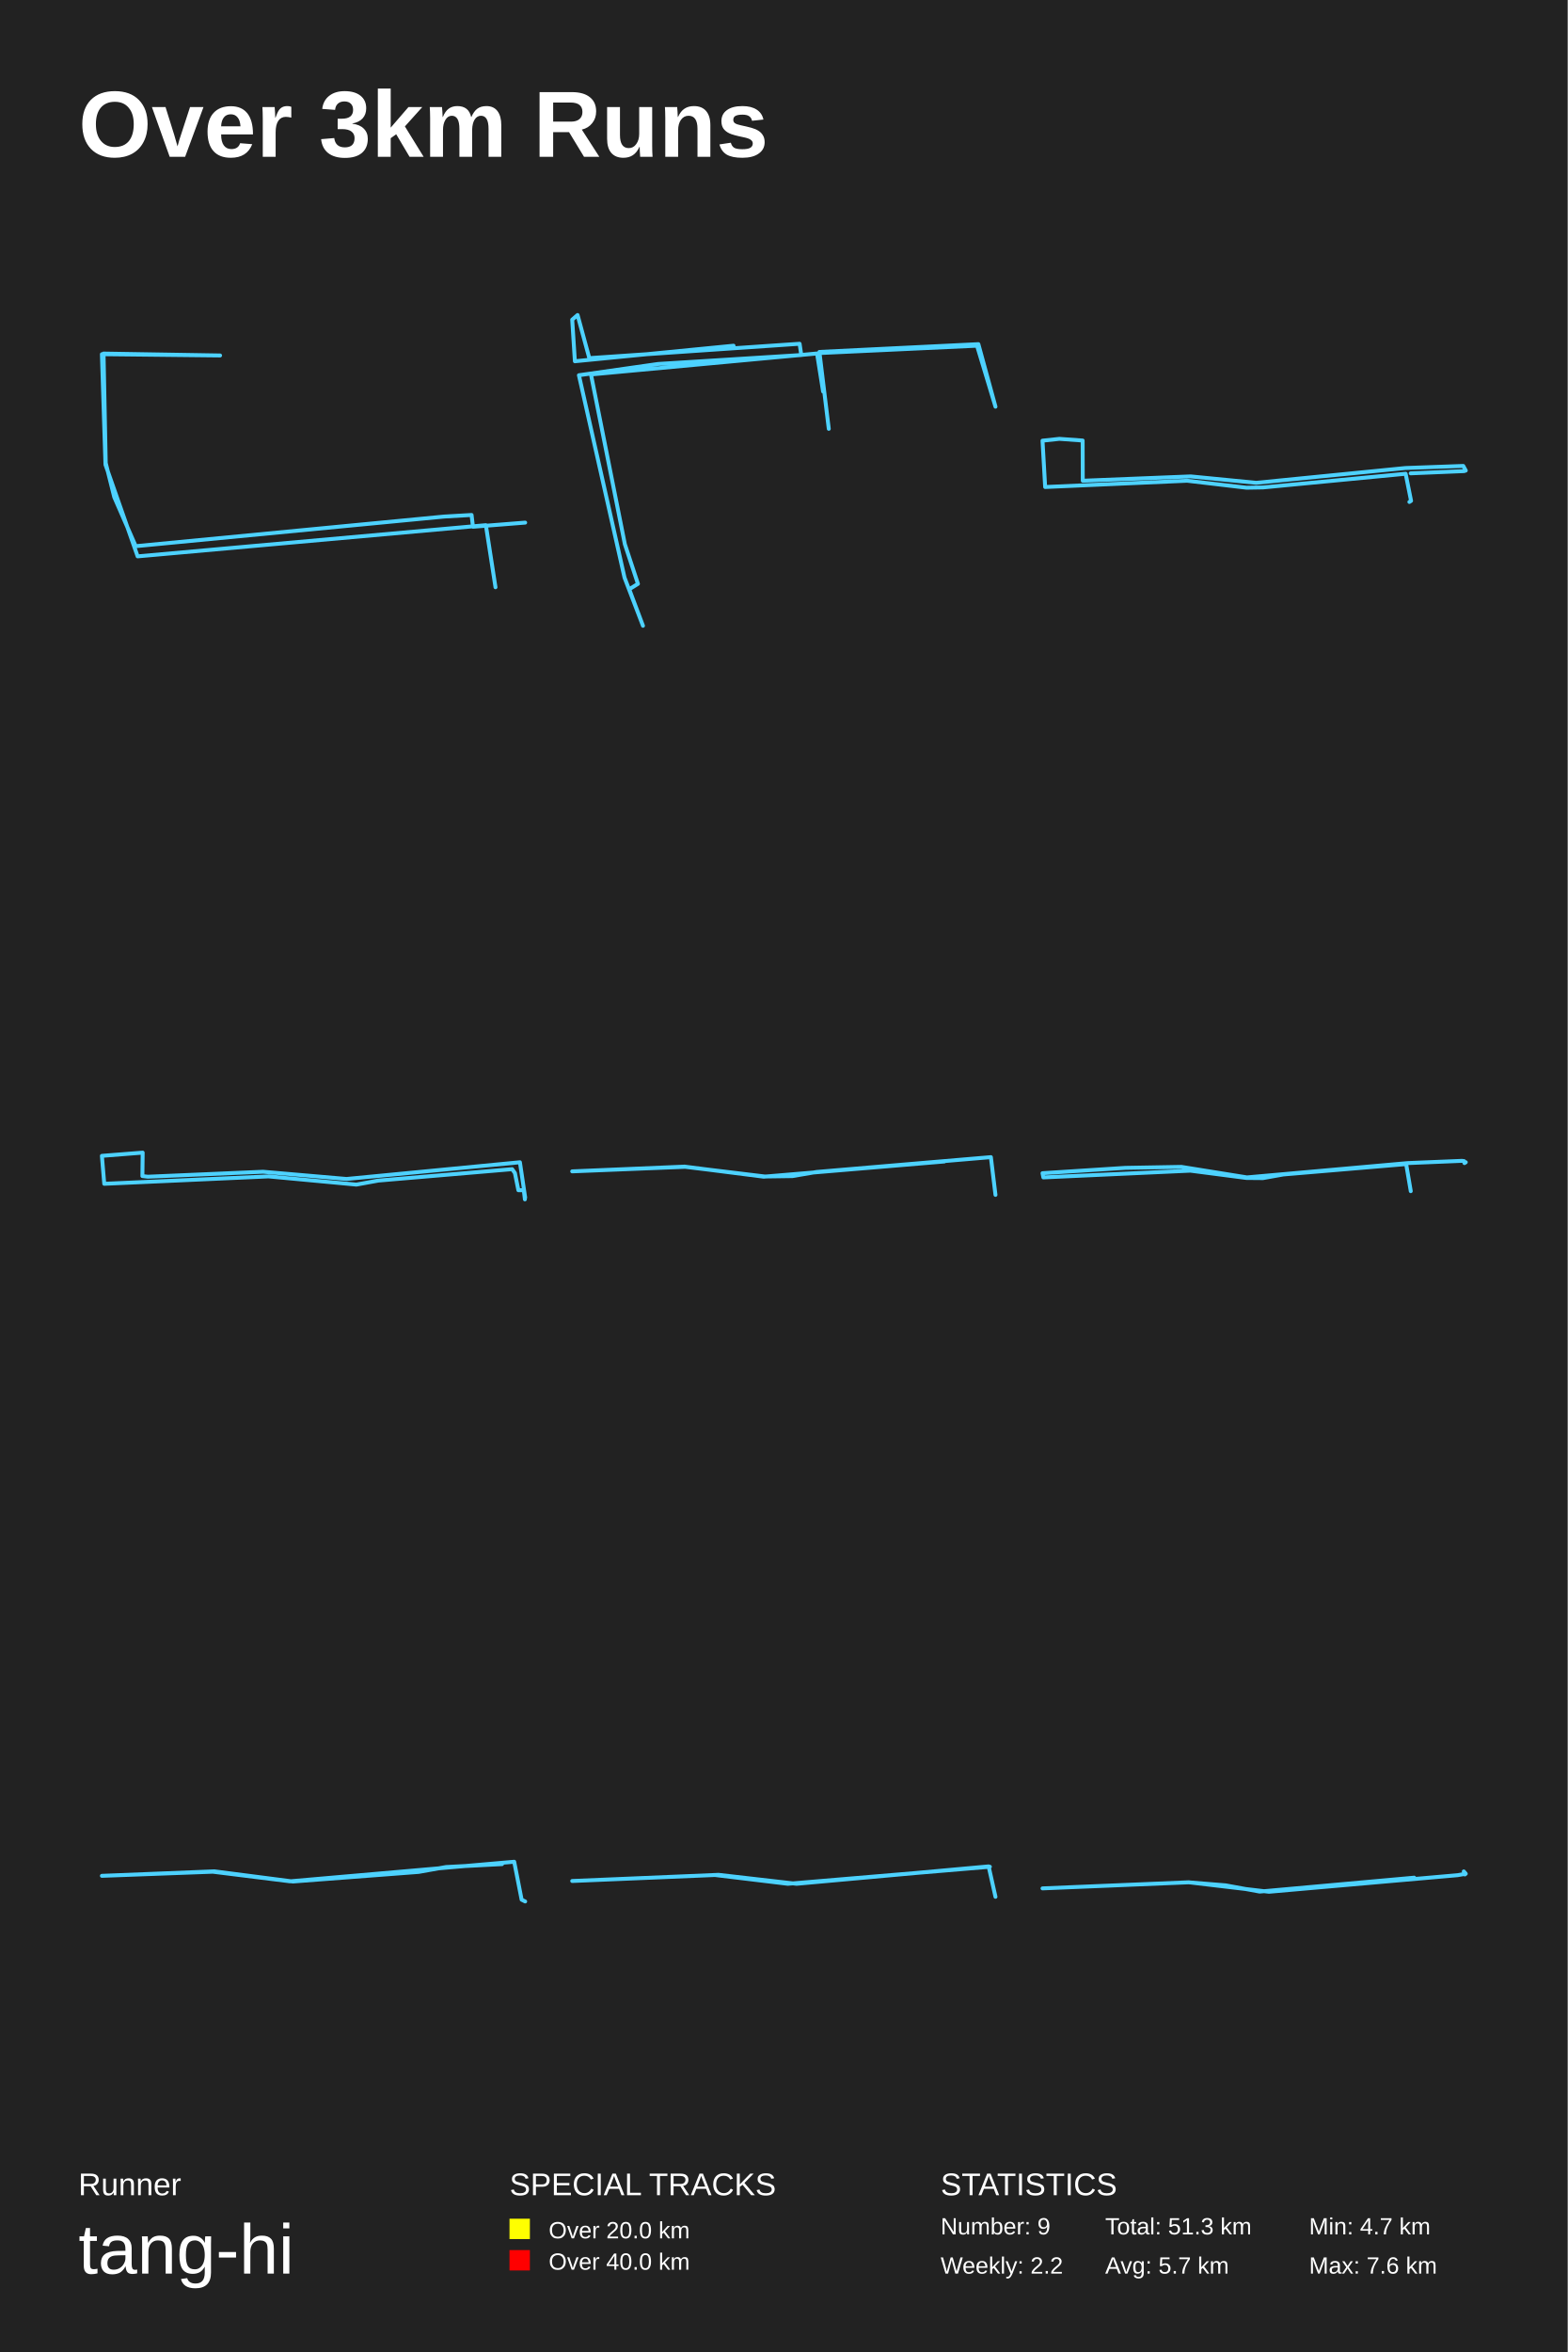
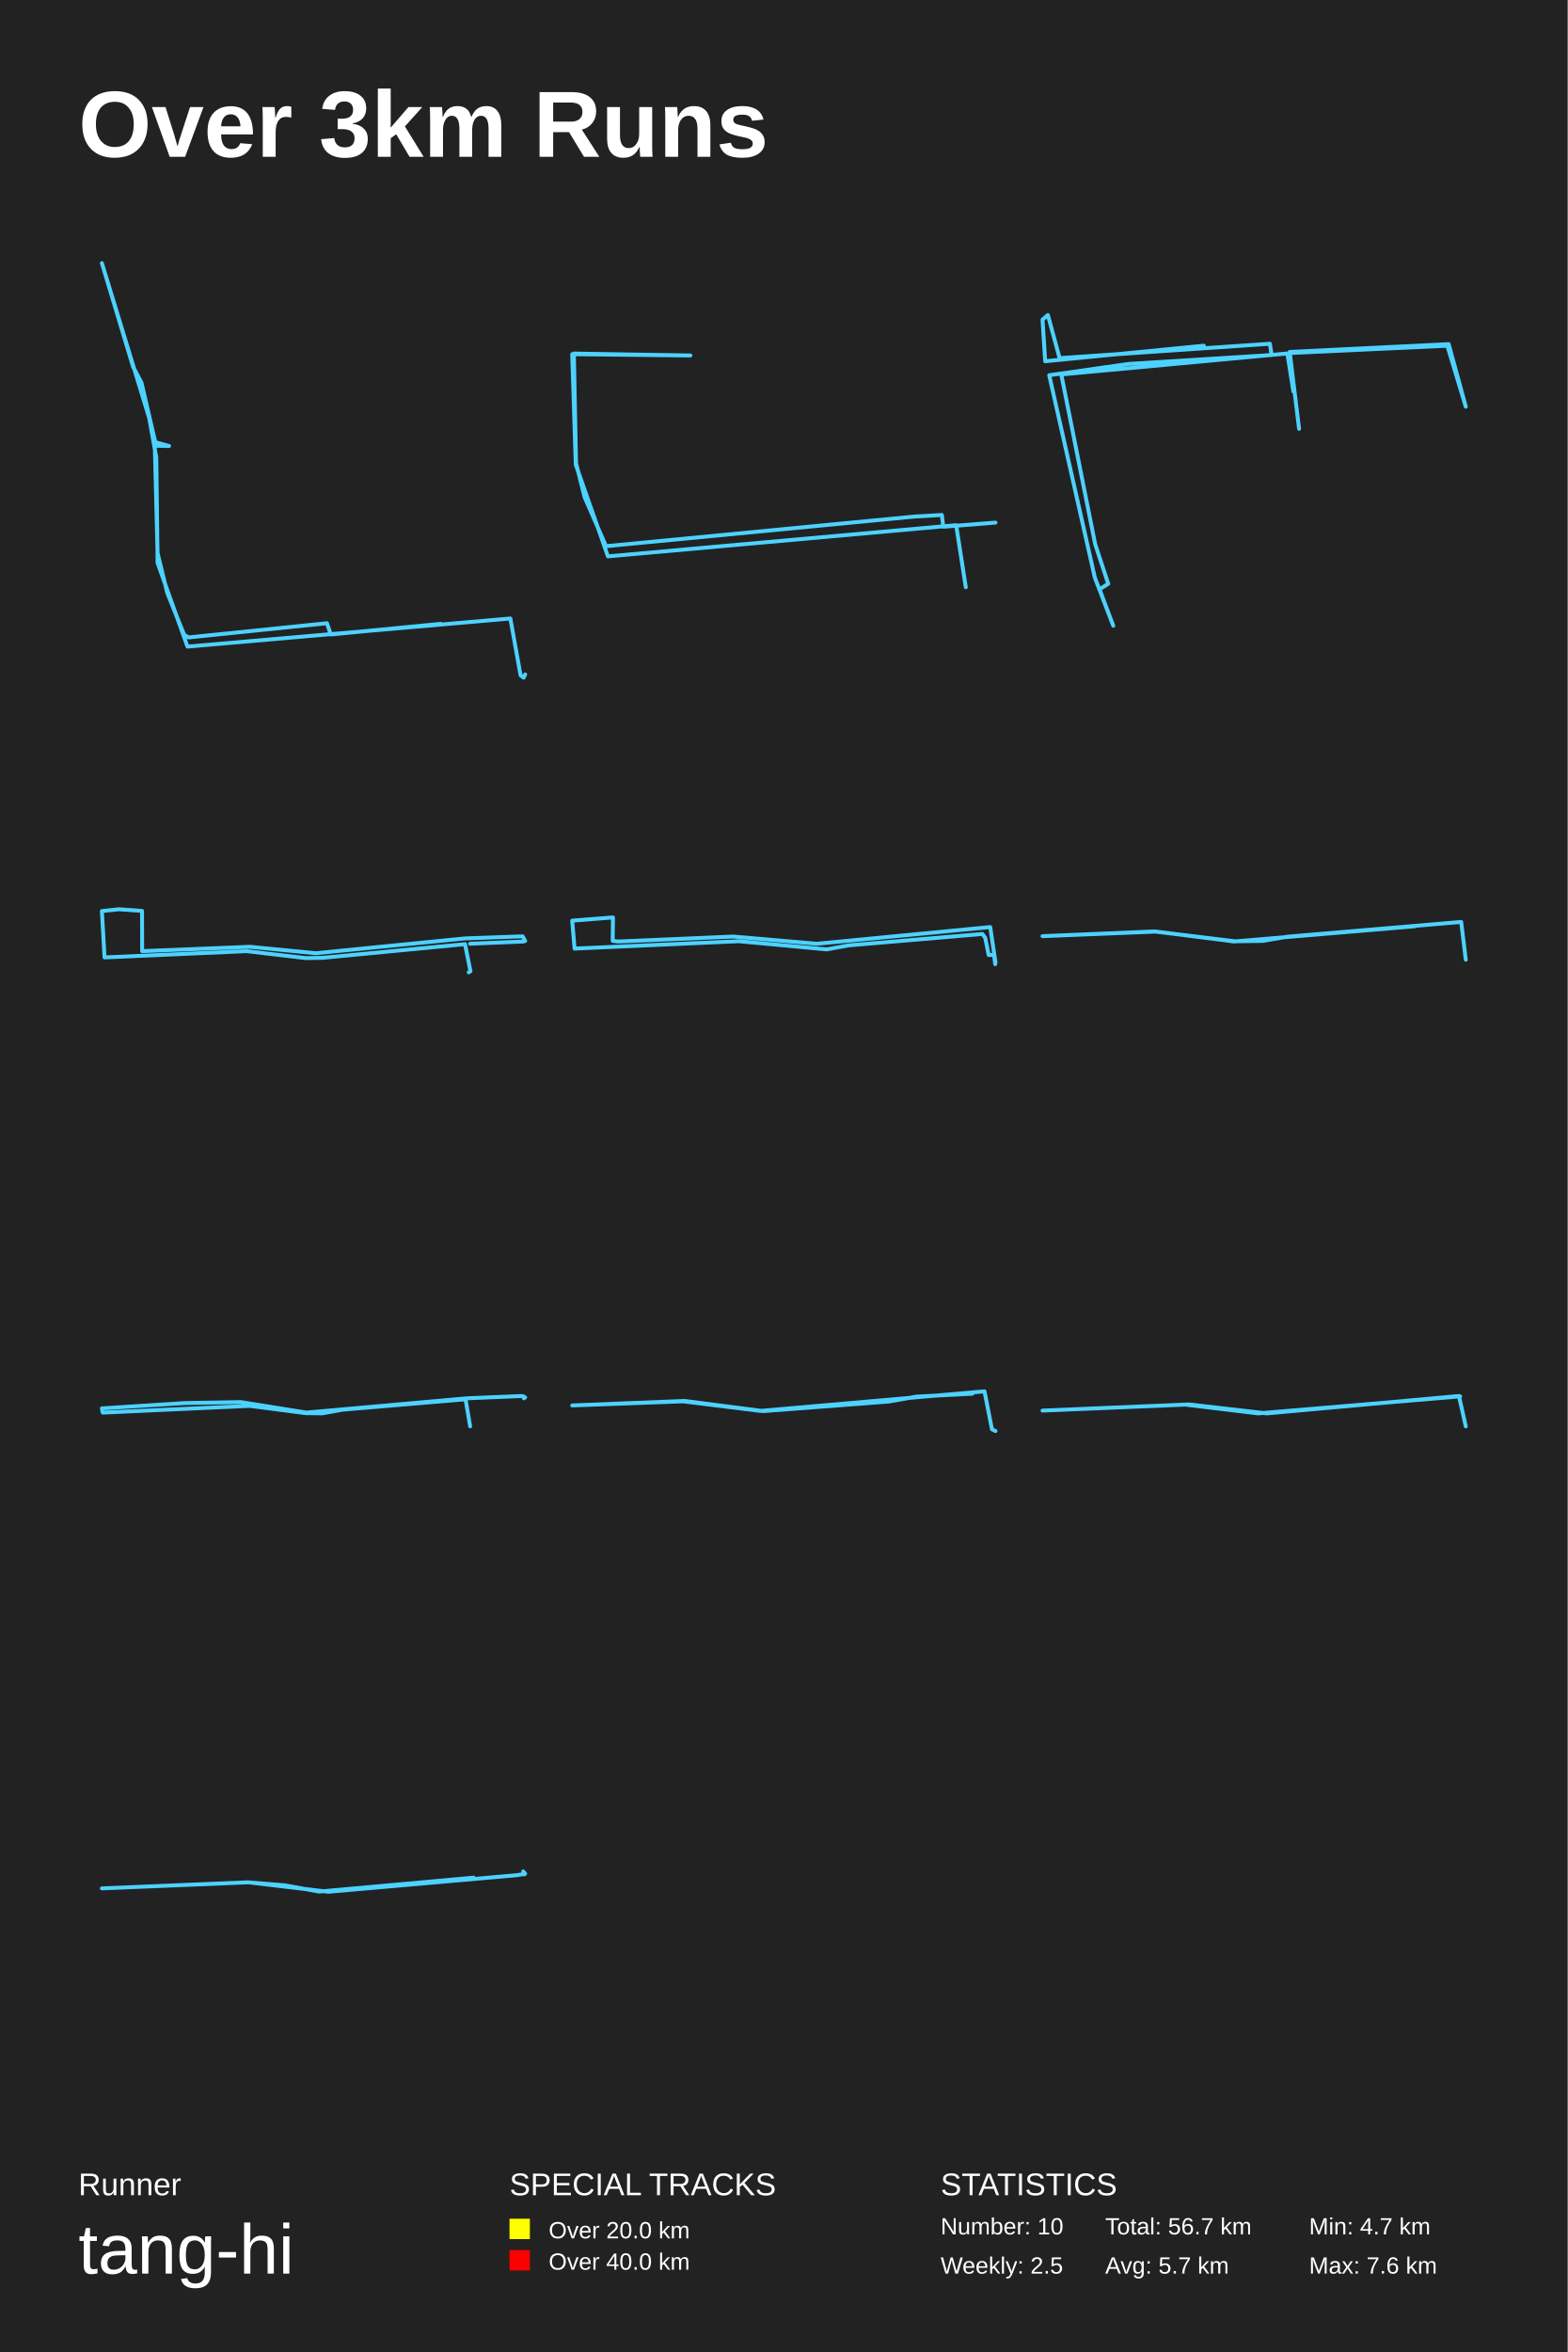
<svg xmlns="http://www.w3.org/2000/svg" baseProfile="full" height="300mm" version="1.1" viewBox="0,0,200,300" width="200mm">
  <defs />
  <rect fill="#222222" height="300" width="200" x="0" y="0" />
  <text fill="#FFFFFF" style="font-size:12px; font-family:Arial; font-weight:bold;" x="10" y="20">Over 3km Runs</text>
  <text fill="#FFFFFF" style="font-size:4px; font-family:Arial" x="10" y="280">Runner</text>
  <text fill="#FFFFFF" style="font-size:9px; font-family:Arial" x="10" y="290">tang-hi</text>
  <text fill="#FFFFFF" style="font-size:4px; font-family:Arial" x="65" y="280">SPECIAL TRACKS</text>
  <rect fill="yellow" height="2.6" width="2.6" x="65" y="283" />
  <text fill="#FFFFFF" style="font-size:3px; font-family:Arial" x="70" y="285.5">Over 20.0 km</text>
  <rect fill="red" height="2.6" width="2.6" x="65" y="287" />
  <text fill="#FFFFFF" style="font-size:3px; font-family:Arial" x="70" y="289.5">Over 40.0 km</text>
  <text fill="#FFFFFF" style="font-size:4px; font-family:Arial" x="120" y="280">STATISTICS</text>
-   <text fill="#FFFFFF" style="font-size:3px; font-family:Arial" x="120" y="285">Number: 9</text>
-   <text fill="#FFFFFF" style="font-size:3px; font-family:Arial" x="120" y="290">Weekly: 2.2</text>
-   <text fill="#FFFFFF" style="font-size:3px; font-family:Arial" x="141" y="285">Total: 51.3 km</text>
+   <text fill="#FFFFFF" style="font-size:3px; font-family:Arial" x="120" y="285">Number: 10</text>
+   <text fill="#FFFFFF" style="font-size:3px; font-family:Arial" x="120" y="290">Weekly: 2.5</text>
+   <text fill="#FFFFFF" style="font-size:3px; font-family:Arial" x="141" y="285">Total: 56.7 km</text>
  <text fill="#FFFFFF" style="font-size:3px; font-family:Arial" x="141" y="290">Avg: 5.7 km</text>
  <text fill="#FFFFFF" style="font-size:3px; font-family:Arial" x="167" y="285">Min: 4.7 km</text>
  <text fill="#FFFFFF" style="font-size:3px; font-family:Arial" x="167" y="290">Max: 7.6 km</text>
-   <polyline fill="none" points="63.213,74.903 61.986,66.985 17.558,70.964 13.456,59.269 13.0,45.179 28.078,45.341 13.21,45.097 13.491,59.066 14.578,63.411 17.313,69.665 56.656,65.888 60.162,65.685 60.338,67.188 67.0,66.66" stroke="#4DD2FF" stroke-linecap="round" stroke-linejoin="round" stroke-width="0.5" />
-   <polyline fill="none" points="105.734,54.699 104.536,44.888 124.818,43.897 127.0,51.874 124.647,44.095 104.45,45.036 105.006,49.942 104.236,45.086 75.396,47.762 79.718,69.415 81.387,74.469 80.274,75.162 82.029,79.82 79.675,73.676 73.856,47.861 83.954,46.424 102.225,45.284 102.011,43.847 75.182,45.68 73.685,40.18 73.0,40.775 73.342,46.077 93.582,44.095" stroke="#4DD2FF" stroke-linecap="round" stroke-linejoin="round" stroke-width="0.5" />
-   <polyline fill="none" points="179.804,64.024 180.019,63.882 179.327,60.427 161.138,62.172 159.031,62.208 151.451,61.318 133.338,62.119 133.0,56.207 135.153,55.976 138.12,56.19 138.136,61.318 151.897,60.766 160.261,61.585 179.297,59.697 186.677,59.43 187.0,60.018 186.785,60.089 179.973,60.374" stroke="#4DD2FF" stroke-linecap="round" stroke-linejoin="round" stroke-width="0.5" />
-   <polyline fill="none" points="66.965,152.981 66.823,151.813 66.133,151.813 65.691,149.621 65.337,149.129 48.263,150.584 45.467,151.096 34.25,150.051 13.301,150.994 13.0,147.429 18.202,147.019 18.166,150.01 18.856,150.092 33.56,149.457 44.211,150.379 66.328,148.248 67.0,152.756" stroke="#4DD2FF" stroke-linecap="round" stroke-linejoin="round" stroke-width="0.5" />
-   <polyline fill="none" points="127.0,152.406 126.413,147.594 104.177,149.484 101.088,150.013 97.563,150.063 87.403,148.828 73.0,149.408 87.338,148.803 97.433,150.088 120.473,148.148" stroke="#4DD2FF" stroke-linecap="round" stroke-linejoin="round" stroke-width="0.5" />
-   <polyline fill="none" points="179.981,151.933 179.394,148.478 163.733,149.803 161.121,150.269 159.018,150.251 151.861,149.32 133.108,150.179 133.0,149.642 143.559,148.962 150.717,148.836 159.08,150.179 179.595,148.353 186.505,148.067 186.784,148.102 186.83,148.353 187.0,148.246" stroke="#4DD2FF" stroke-linecap="round" stroke-linejoin="round" stroke-width="0.5" />
-   <polyline fill="none" points="64.049,237.768 56.898,238.142 53.408,238.765 37.383,239.988 27.345,238.69 13.0,239.264 27.152,238.74 36.995,239.963 65.6,237.468 66.548,242.307 67.0,242.532" stroke="#4DD2FF" stroke-linecap="round" stroke-linejoin="round" stroke-width="0.5" />
-   <polyline fill="none" points="127.0,241.94 126.128,238.06 101.627,240.28 91.671,239.136 73.0,239.922 91.207,239.159 100.504,240.28 126.283,238.105" stroke="#4DD2FF" stroke-linecap="round" stroke-linejoin="round" stroke-width="0.5" />
-   <polyline fill="none" points="186.882,239.09 186.745,238.703 187.0,238.999 185.959,239.181 161.886,241.297 151.688,240.091 133.0,240.865 151.59,240.091 156.365,240.478 160.707,241.274 180.417,239.499" stroke="#4DD2FF" stroke-linecap="round" stroke-linejoin="round" stroke-width="0.5" />
+   <polyline fill="none" points="67.0,86.022 66.804,86.437 66.413,86.136 65.11,78.89 23.917,82.475 20.104,71.795 19.941,58.359 19.029,53.302 13.0,33.563 16.976,46.773 18.051,48.811 19.811,56.397 21.571,56.887 19.746,56.85 20.104,70.549 21.343,75.644 23.494,80.965 24.048,81.305 41.711,79.494 42.2,80.928 56.246,79.569" stroke="#4DD2FF" stroke-linecap="round" stroke-linejoin="round" stroke-width="0.5" />
+   <polyline fill="none" points="123.213,74.903 121.986,66.985 77.558,70.964 73.456,59.269 73.0,45.179 88.078,45.341 73.21,45.097 73.491,59.066 74.578,63.411 77.313,69.665 116.656,65.888 120.162,65.685 120.338,67.188 127.0,66.66" stroke="#4DD2FF" stroke-linecap="round" stroke-linejoin="round" stroke-width="0.5" />
+   <polyline fill="none" points="165.734,54.699 164.536,44.888 184.818,43.897 187.0,51.874 184.647,44.095 164.45,45.036 165.006,49.942 164.236,45.086 135.396,47.762 139.718,69.415 141.387,74.469 140.274,75.162 142.029,79.82 139.675,73.676 133.856,47.861 143.954,46.424 162.225,45.284 162.011,43.847 135.182,45.68 133.685,40.18 133.0,40.775 133.342,46.077 153.582,44.095" stroke="#4DD2FF" stroke-linecap="round" stroke-linejoin="round" stroke-width="0.5" />
+   <polyline fill="none" points="59.804,124.024 60.019,123.882 59.327,120.427 41.138,122.172 39.031,122.208 31.451,121.318 13.338,122.119 13.0,116.207 15.153,115.976 18.12,116.19 18.136,121.318 31.897,120.766 40.261,121.585 59.297,119.697 66.677,119.43 67.0,120.018 66.785,120.089 59.973,120.374" stroke="#4DD2FF" stroke-linecap="round" stroke-linejoin="round" stroke-width="0.5" />
+   <polyline fill="none" points="126.965,122.981 126.823,121.813 126.133,121.813 125.691,119.621 125.337,119.129 108.263,120.584 105.467,121.096 94.25,120.051 73.301,120.994 73.0,117.429 78.202,117.019 78.166,120.01 78.856,120.092 93.56,119.457 104.211,120.379 126.328,118.248 127.0,122.756" stroke="#4DD2FF" stroke-linecap="round" stroke-linejoin="round" stroke-width="0.5" />
+   <polyline fill="none" points="187.0,122.406 186.413,117.594 164.177,119.484 161.088,120.013 157.563,120.063 147.403,118.828 133.0,119.408 147.338,118.803 157.433,120.088 180.473,118.148" stroke="#4DD2FF" stroke-linecap="round" stroke-linejoin="round" stroke-width="0.5" />
+   <polyline fill="none" points="59.981,181.933 59.394,178.478 43.733,179.803 41.121,180.269 39.018,180.251 31.861,179.32 13.108,180.179 13.0,179.642 23.559,178.962 30.717,178.836 39.08,180.179 59.595,178.353 66.505,178.067 66.784,178.102 66.83,178.353 67.0,178.246" stroke="#4DD2FF" stroke-linecap="round" stroke-linejoin="round" stroke-width="0.5" />
+   <polyline fill="none" points="124.049,177.768 116.898,178.142 113.408,178.765 97.383,179.988 87.345,178.69 73.0,179.264 87.152,178.74 96.995,179.963 125.6,177.468 126.548,182.307 127.0,182.532" stroke="#4DD2FF" stroke-linecap="round" stroke-linejoin="round" stroke-width="0.5" />
+   <polyline fill="none" points="187.0,181.94 186.128,178.06 161.627,180.28 151.671,179.136 133.0,179.922 151.207,179.159 160.504,180.28 186.283,178.105" stroke="#4DD2FF" stroke-linecap="round" stroke-linejoin="round" stroke-width="0.5" />
+   <polyline fill="none" points="66.882,239.09 66.745,238.703 67.0,238.999 65.959,239.181 41.886,241.297 31.688,240.091 13.0,240.865 31.59,240.091 36.365,240.478 40.707,241.274 60.417,239.499" stroke="#4DD2FF" stroke-linecap="round" stroke-linejoin="round" stroke-width="0.5" />
</svg>
